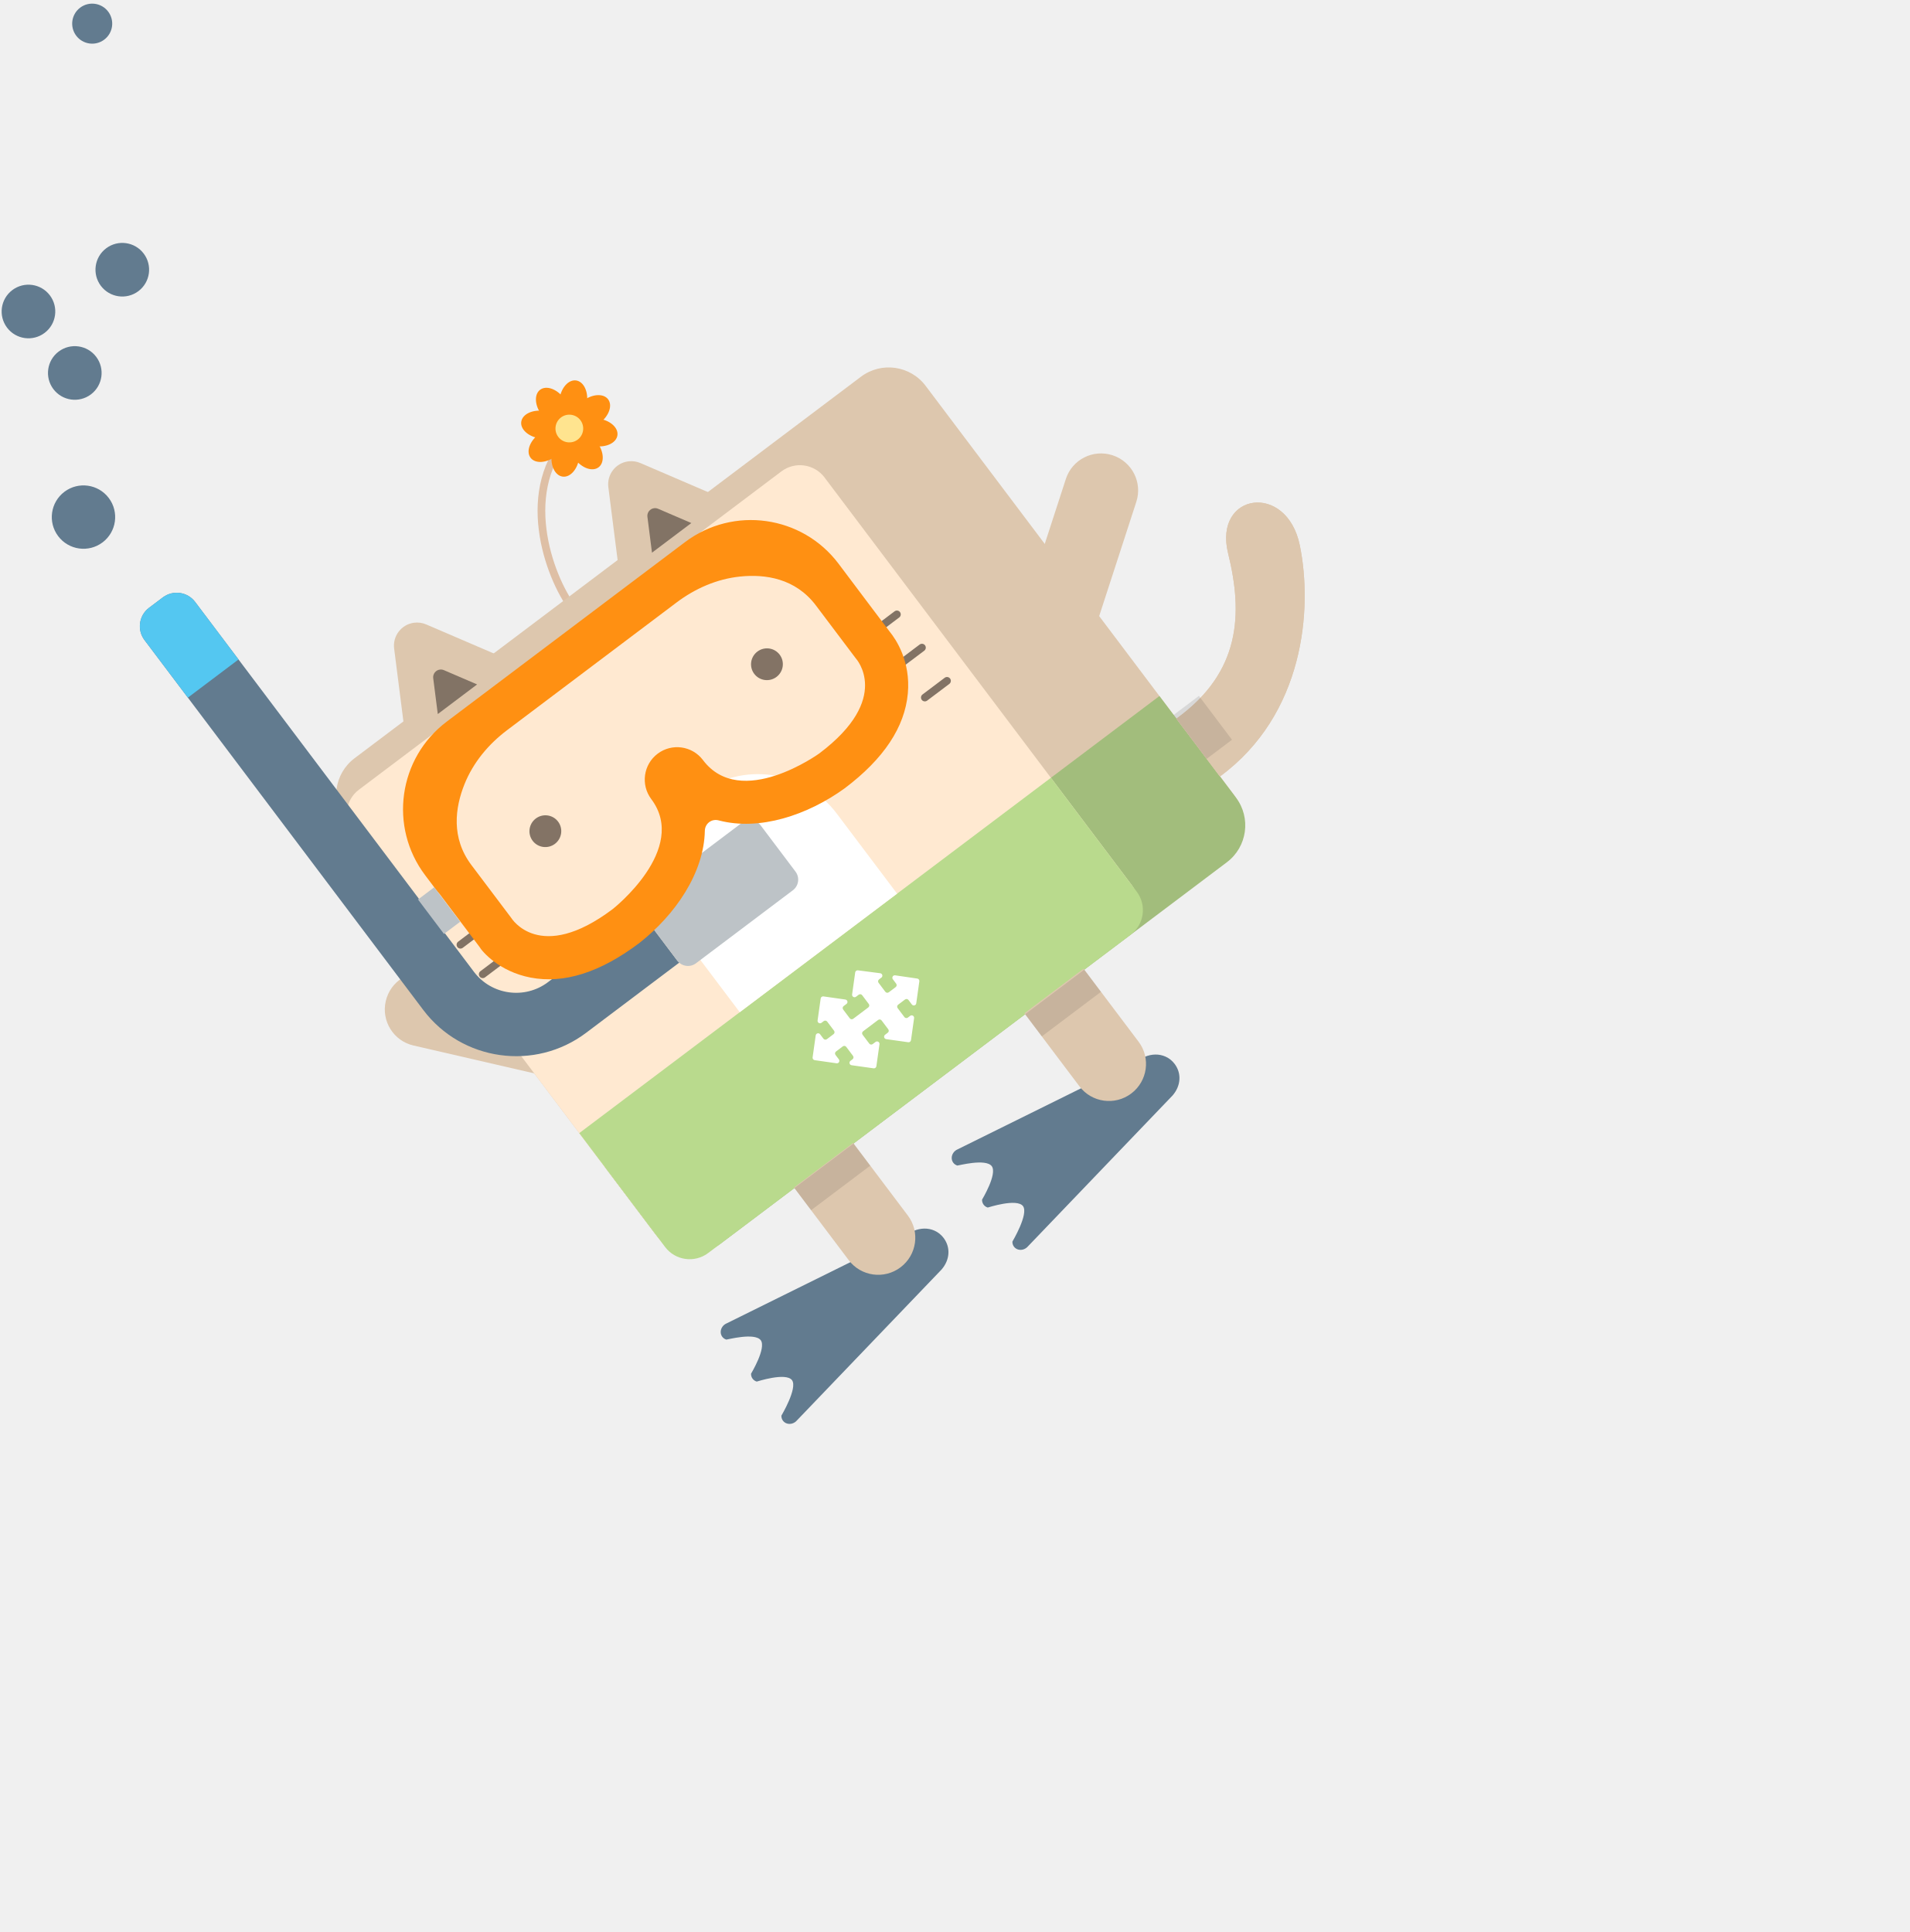
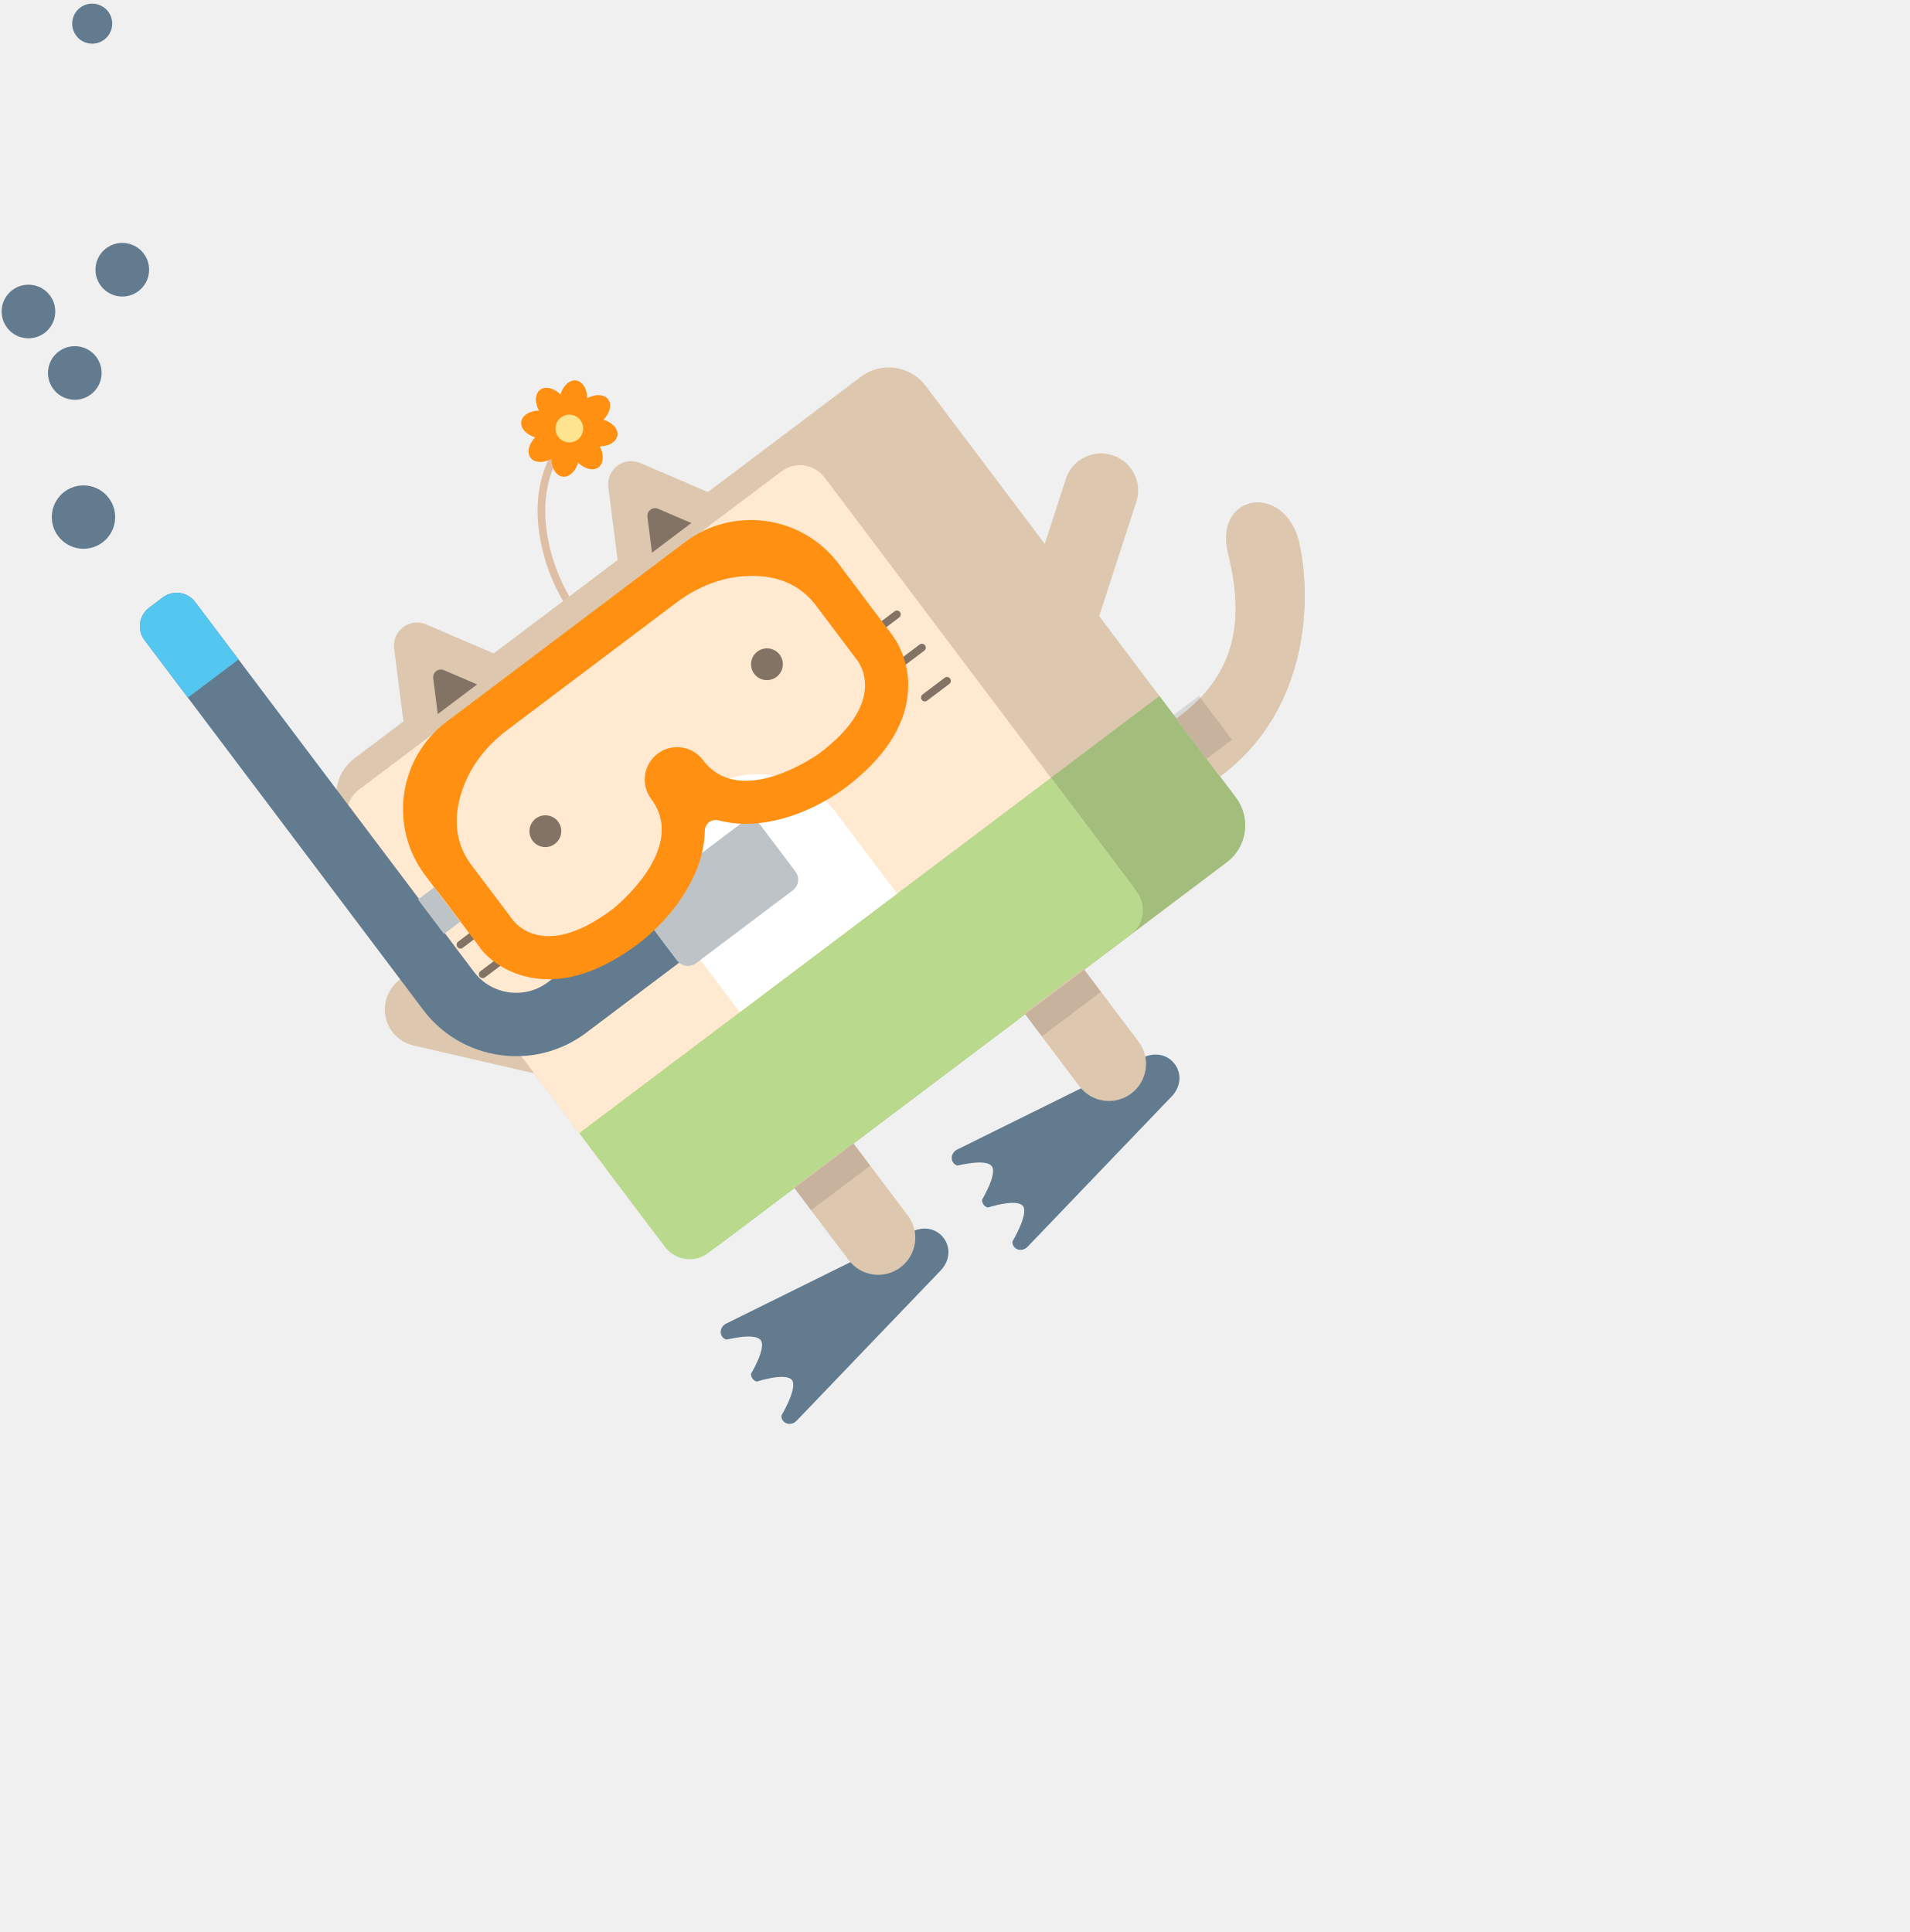
<svg xmlns="http://www.w3.org/2000/svg" xmlns:xlink="http://www.w3.org/1999/xlink" width="248px" height="251px" viewBox="0 0 248 251" version="1.1">
  <defs>
    <path d="M0.64,16.891 C10.947,17.09 15.738,11.256 18.931,3.788 C22.124,-3.68 30.635,0.944 26.988,8.578 C23.341,16.212 14.208,26.457 0.64,26.292 C0.64,16.891 0.64,23.94 0.64,16.891 Z" id="path-1" />
  </defs>
  <g id="Habitat-SaaS-Onboarding/desktop" stroke="none" stroke-width="1" fill="none" fill-rule="evenodd">
    <g id="Habitat-5-mins-flow-V2---cover" transform="translate(-936, -54)">
      <g id="snorkelling-habicat" transform="translate(1037.345, 149.2506) rotate(-37) translate(-1037.345, -149.2506) translate(951.8452, 19.25058)">
        <circle id="Oval-5-Copy-5" fill="#627B8F" cx="30.116" cy="53.116" r="4.116" />
        <circle id="Oval-5-Copy-6" fill="#627B8F" cx="40.483" cy="37.483" r="3.483" />
        <circle id="Oval-5-Copy-7" fill="#627B8F" cx="53.483" cy="30.483" r="3.483" />
        <circle id="Oval-5-Copy-8" fill="#627B8F" cx="40.483" cy="27.483" r="3.483" />
        <circle id="Oval-5-Copy-9" fill="#627B8F" cx="69.6" cy="2.6" r="2.6" />
        <g id="Group-24-Copy" transform="translate(19, 67)">
          <path d="M68.289,15.601 C58.346,16.999 54.73,28.611 54.73,33.822" id="Path-3" stroke="#DEBFA5" />
          <path d="M11.867,79.851 C9.209,79.851 7.056,77.704 7.056,75.055 L7.056,57.331 L16.678,57.331 L16.678,75.055 C16.678,77.704 14.525,79.851 11.867,79.851 Z" id="Shape-Copy-3" fill="#DDC7AE" fill-rule="nonzero" transform="translate(11.86725, 68.59075) rotate(-220) translate(-11.86725, -68.59075) " />
          <rect id="Rectangle-6" fill="#DDC7AE" x="14.381" y="32.326" width="94.356" height="78.456" rx="6" />
          <path d="M20.381,88.787 L108.738,88.787 L108.738,105.306 L108.738,105.306 C108.738,108.62 106.051,111.306 102.738,111.306 L20.381,111.306 L20.381,111.306 C17.068,111.306 14.381,108.62 14.381,105.306 L14.381,94.787 L14.381,94.787 C14.381,91.473 17.068,88.787 20.381,88.787 Z" id="Rectangle-6" fill="#A2BD7C" />
          <rect id="Rectangle-6-Copy" fill="#FFE9D1" x="14.381" y="35.93" width="76.705" height="74.294" rx="4" />
          <ellipse id="Oval-Copy" fill="#837365" fill-rule="nonzero" cx="34.47" cy="54.81" rx="2.069" ry="2.062" />
          <ellipse id="Oval-Copy-2" fill="#837365" fill-rule="nonzero" cx="70.509" cy="54.81" rx="2.069" ry="2.062" />
          <path d="M56.897,64.778 L55.744,65.709 C54.015,67.149 50.91,67.326 48.829,66.129 C48.605,65.997 48.413,65.864 48.221,65.709 L47.069,64.778 C46.685,64.468 46.749,64.002 47.197,63.737 C47.389,63.626 47.645,63.559 47.901,63.559 L56.064,63.559 C56.672,63.559 57.153,63.892 57.153,64.313 C57.153,64.468 57.057,64.645 56.897,64.778 Z" id="Shape-Copy-4" fill="#837365" fill-rule="nonzero" />
          <path d="M16.784,64.761 L20.388,64.761" id="Line-6" stroke="#827365" stroke-linecap="round" stroke-linejoin="round" />
          <path d="M84.284,65.201 L87.888,65.201" id="Line-6-Copy-3" stroke="#827365" stroke-linecap="round" stroke-linejoin="round" />
          <path d="M16.784,59.955 L20.388,59.955" id="Line-6-Copy" stroke="#827365" stroke-linecap="round" stroke-linejoin="round" />
          <path d="M84.284,59.795 L87.888,59.795" id="Line-6-Copy-4" stroke="#827365" stroke-linecap="round" stroke-linejoin="round" />
          <path d="M16.784,70.767 L20.388,70.767" id="Line-6-Copy-2" stroke="#827365" stroke-linecap="round" stroke-linejoin="round" />
          <path d="M84.284,70.607 L87.888,70.607" id="Line-6-Copy-5" stroke="#827365" stroke-linecap="round" stroke-linejoin="round" />
          <g id="Group-2" transform="translate(61.23207, 21.7367)">
            <path d="M11.878,2.302 L17.712,12.511 L0.835,12.511 L6.669,2.302 L6.669,2.302 C7.491,0.864 9.323,0.364 10.762,1.186 C11.227,1.452 11.612,1.837 11.878,2.302 Z" id="Triangle-Copy-4" fill="#DDC7AE" />
            <path d="M10.142,8.433 L12.472,12.511 L6.075,12.511 L8.405,8.433 L8.405,8.433 C8.679,7.953 9.29,7.787 9.77,8.061 C9.925,8.149 10.053,8.278 10.142,8.433 Z" id="Triangle-Copy-5" fill="#827365" />
          </g>
          <g id="Group-2-Copy" transform="translate(26.39442, 21.7367)">
            <path d="M11.878,2.302 L17.712,12.511 L0.835,12.511 L6.669,2.302 L6.669,2.302 C7.491,0.864 9.323,0.364 10.762,1.186 C11.227,1.452 11.612,1.837 11.878,2.302 Z" id="Triangle-Copy-4" fill="#DDC7AE" />
            <path d="M10.142,8.433 L12.472,12.511 L6.075,12.511 L8.405,8.433 L8.405,8.433 C8.679,7.953 9.29,7.787 9.77,8.061 C9.925,8.149 10.053,8.278 10.142,8.433 Z" id="Triangle-Copy-5" fill="#827365" />
          </g>
          <path d="M108.723,92.463 C119.03,92.662 123.82,86.828 127.014,79.36 C130.207,71.893 138.717,76.516 135.071,84.15 C131.424,91.785 122.291,102.029 108.723,101.865 C108.723,92.463 108.723,99.512 108.723,92.463 Z" id="Path-2" fill="#DDC7AE" />
          <g id="Rectangle-3-Copy-2" transform="translate(108.0827, 75.57236)">
            <mask id="mask-2" fill="white">
              <use xlink:href="#path-1" />
            </mask>
            <use id="Mask" fill="#DDC7AE" xlink:href="#path-1" />
            <rect fill-opacity="0.1" fill="#000000" mask="url(#mask-2)" transform="translate(2.702355, 21.36345) rotate(-90) translate(-2.702355, -21.36345) " x="-2.375" y="19.301" width="10.154" height="4.125" />
          </g>
          <path d="M113.473,77.857 C110.815,77.857 108.662,75.71 108.662,73.061 L108.662,55.337 L118.284,55.337 L118.284,73.061 C118.284,75.71 116.131,77.857 113.473,77.857 Z" id="Shape-Copy-6" fill="#DDC7AE" fill-rule="nonzero" transform="translate(113.4728, 66.59681) rotate(-125) translate(-113.4728, -66.59681) " />
          <g id="Group-28" transform="translate(59.20735, 5.897054)">
            <g id="Group-27" fill="#FF9012">
              <g id="Group-25" transform="translate(2.92569, 2.702921)">
                <ellipse id="Oval-2" transform="translate(9.910711, 6.306816) rotate(-270) translate(-9.910711, -6.306816) " cx="9.911" cy="6.307" rx="1.802" ry="2.703" />
                <ellipse id="Oval-2" cx="6.307" cy="2.703" rx="1.802" ry="2.703" />
                <ellipse id="Oval-2" transform="translate(2.702921, 6.306816) rotate(-90) translate(-2.702921, -6.306816) " cx="2.703" cy="6.307" rx="1.802" ry="2.703" />
                <ellipse id="Oval-2" transform="translate(6.306816, 9.910711) rotate(-180) translate(-6.306816, -9.910711) " cx="6.307" cy="9.911" rx="1.802" ry="2.703" />
              </g>
              <g id="Group-25" transform="translate(9.232506, 9.282941) rotate(45) translate(-9.232506, -9.282941) translate(2.732506, 2.782941)">
                <ellipse id="Oval-2" transform="translate(9.910711, 6.306816) rotate(-270) translate(-9.910711, -6.306816) " cx="9.911" cy="6.307" rx="1.802" ry="2.703" />
                <ellipse id="Oval-2" cx="6.307" cy="2.703" rx="1.802" ry="2.703" />
                <ellipse id="Oval-2" transform="translate(2.702921, 6.306816) rotate(-90) translate(-2.702921, -6.306816) " cx="2.703" cy="6.307" rx="1.802" ry="2.703" />
                <ellipse id="Oval-2" transform="translate(6.306816, 9.910711) rotate(-180) translate(-6.306816, -9.910711) " cx="6.307" cy="9.911" rx="1.802" ry="2.703" />
              </g>
            </g>
            <path d="M9.233,10.812 C8.239,10.812 7.431,10.003 7.431,9.01 C7.431,8.016 8.239,7.208 9.233,7.208 C10.226,7.208 11.034,8.016 11.034,9.01 C11.034,10.003 10.226,10.812 9.233,10.812" id="Fill-4" fill="#FFE48F" />
          </g>
          <path d="M21.143,142.815 C20.775,142.529 20.606,142.023 20.721,141.55 L25.748,114.906 C25.996,113.928 26.565,113.158 27.351,112.724 C27.802,112.474 28.298,112.347 28.826,112.347 C28.846,112.347 28.866,112.348 28.887,112.348 C30.393,112.378 31.589,113.425 31.936,115.016 L36.293,141.859 C36.392,142.337 36.207,142.837 35.83,143.107 C35.651,143.236 35.444,143.304 35.229,143.304 C34.994,143.304 34.77,143.223 34.581,143.071 C34.569,143.062 33.013,139.22 31.728,139.194 C30.407,139.194 29.132,142.952 29.118,142.962 C28.939,143.097 28.725,143.169 28.502,143.169 C28.267,143.169 28.043,143.089 27.855,142.938 C27.845,142.93 26.416,139.338 25.142,139.313 C23.838,139.313 22.445,142.79 22.386,142.832 C22.21,142.964 21.997,143.036 21.776,143.036 C21.548,143.036 21.329,142.96 21.143,142.815 Z" id="Shape-Copy-7" fill="#627B8F" fill-rule="nonzero" transform="translate(28.50238, 127.8255) rotate(90) translate(-28.50238, -127.8255) " />
          <path d="M58.714,142.815 C58.346,142.529 58.178,142.023 58.292,141.55 L63.319,114.906 C63.568,113.928 64.136,113.158 64.922,112.724 C65.373,112.474 65.869,112.347 66.397,112.347 C66.417,112.347 66.437,112.348 66.458,112.348 C67.964,112.378 69.161,113.425 69.507,115.016 L73.864,141.859 C73.963,142.337 73.778,142.837 73.402,143.107 C73.223,143.236 73.015,143.304 72.801,143.304 C72.565,143.304 72.341,143.223 72.152,143.071 C72.14,143.062 70.585,139.22 69.299,139.194 C67.978,139.194 66.704,142.952 66.69,142.962 C66.51,143.097 66.296,143.169 66.074,143.169 C65.838,143.169 65.614,143.089 65.426,142.938 C65.416,142.93 63.988,139.338 62.713,139.313 C61.41,139.313 60.016,142.79 59.958,142.832 C59.781,142.964 59.568,143.036 59.348,143.036 C59.12,143.036 58.901,142.96 58.714,142.815 Z" id="Shape-Copy-9" fill="#627B8F" fill-rule="nonzero" transform="translate(66.07368, 127.8255) rotate(90) translate(-66.07368, -127.8255) " />
          <path d="M14.381,88.787 L91.087,88.787 L91.087,107.306 L91.087,107.306 C91.087,109.515 89.296,111.306 87.087,111.306 L18.381,111.306 L18.381,111.306 C16.172,111.306 14.381,109.515 14.381,107.306 L14.381,88.787 Z" id="Rectangle-6-Copy" fill="#B9DA8D" />
-           <path d="M61.533,99.615 L59.486,101.662 C59.395,101.755 59.257,101.783 59.137,101.733 C59.017,101.683 58.939,101.565 58.94,101.435 L58.94,100.706 C58.94,100.53 58.798,100.388 58.622,100.388 L57.5,100.388 C57.324,100.388 57.181,100.53 57.181,100.706 L57.181,102.169 C57.181,102.345 57.324,102.487 57.5,102.487 L57.875,102.487 C58.005,102.486 58.123,102.564 58.173,102.684 C58.223,102.804 58.195,102.942 58.102,103.033 L56.055,105.08 C55.932,105.196 55.741,105.196 55.619,105.08 L53.571,103.033 C53.479,102.942 53.451,102.804 53.501,102.684 C53.551,102.564 53.668,102.486 53.798,102.487 L54.235,102.487 C54.411,102.487 54.553,102.345 54.553,102.169 L54.553,100.728 C54.553,100.552 54.411,100.409 54.235,100.409 L51.782,100.409 C51.606,100.409 51.463,100.552 51.463,100.728 L51.463,102.169 C51.463,102.345 51.606,102.487 51.782,102.487 L52.244,102.487 C52.374,102.486 52.492,102.564 52.542,102.684 C52.592,102.804 52.564,102.942 52.471,103.033 L50.424,105.08 C50.301,105.196 50.11,105.196 49.987,105.08 L47.94,103.033 C47.848,102.942 47.82,102.804 47.87,102.684 C47.919,102.564 48.037,102.486 48.167,102.487 L48.499,102.487 C48.675,102.487 48.818,102.345 48.818,102.169 L48.818,100.706 C48.818,100.53 48.675,100.388 48.499,100.388 L47.395,100.388 C47.219,100.388 47.076,100.53 47.076,100.706 L47.076,101.427 C47.077,101.556 47,101.674 46.88,101.724 C46.76,101.774 46.621,101.746 46.53,101.654 L44.5,99.615 C44.385,99.492 44.385,99.301 44.5,99.178 L46.548,97.131 C46.639,97.039 46.777,97.011 46.897,97.061 C47.017,97.111 47.095,97.228 47.093,97.358 L47.093,98.078 C47.093,98.254 47.236,98.397 47.412,98.397 L48.499,98.397 C48.675,98.397 48.818,98.254 48.818,98.078 L48.818,96.594 C48.818,96.418 48.675,96.276 48.499,96.276 L48.137,96.276 C48.007,96.277 47.889,96.199 47.839,96.079 C47.789,95.959 47.817,95.821 47.91,95.73 L49.957,93.683 C50.08,93.567 50.271,93.567 50.393,93.683 L52.428,95.726 C52.52,95.817 52.548,95.955 52.498,96.075 C52.448,96.195 52.331,96.273 52.201,96.271 L51.738,96.271 C51.562,96.271 51.419,96.414 51.419,96.59 L51.419,98.022 C51.419,98.198 51.562,98.34 51.738,98.34 L54.191,98.34 C54.367,98.34 54.51,98.198 54.51,98.022 L54.51,96.59 C54.51,96.414 54.367,96.271 54.191,96.271 L53.755,96.271 C53.625,96.273 53.507,96.195 53.457,96.075 C53.407,95.955 53.435,95.817 53.528,95.726 L55.575,93.678 C55.698,93.563 55.889,93.563 56.011,93.678 L58.102,95.726 C58.195,95.817 58.223,95.955 58.173,96.075 C58.123,96.195 58.005,96.273 57.875,96.271 L57.5,96.271 C57.324,96.271 57.181,96.414 57.181,96.59 L57.181,98.052 C57.181,98.228 57.324,98.371 57.5,98.371 L58.622,98.371 C58.798,98.371 58.94,98.228 58.94,98.052 L58.94,97.336 C58.939,97.206 59.017,97.089 59.137,97.039 C59.257,96.989 59.395,97.017 59.486,97.109 L61.533,99.178 C61.649,99.301 61.649,99.492 61.533,99.615 L61.533,99.615 Z" id="Shape" fill="#FFFFFF" fill-rule="nonzero" />
          <path d="M37.212,127.826 C34.554,127.826 32.401,125.679 32.401,123.03 L32.401,111.217 L42.023,111.217 L42.023,123.03 C42.023,125.679 39.87,127.826 37.212,127.826 Z" id="Shape" fill="#DDC7AE" fill-rule="nonzero" />
          <path d="M74.736,127.826 C72.078,127.826 69.925,125.679 69.925,123.03 L69.925,111.15 L79.548,111.15 L79.548,123.03 C79.548,125.679 77.394,127.826 74.736,127.826 Z" id="Shape-Copy-2" fill="#DDC7AE" fill-rule="nonzero" />
          <rect id="Rectangle-3" fill-opacity="0.1" fill="#000000" x="32.401" y="111.306" width="9.622" height="3.604" />
          <rect id="Rectangle-3-Copy" fill-opacity="0.1" fill="#000000" x="69.925" y="111.306" width="9.622" height="3.604" />
          <path d="M53.278,62.929 L53.278,62.929 L53.278,62.929 C60.345,62.929 66.074,68.658 66.074,75.725 L66.074,88.787 L40.483,88.787 L40.483,75.725 L40.483,75.725 C40.483,68.658 46.212,62.929 53.278,62.929 Z" id="Rectangle-Copy-9" fill="#FFFFFF" />
          <g id="Group-4" transform="translate(7.828236, 0.069432)" fill-rule="nonzero">
            <path d="M0,3.581 L0,63.742 C0,72.07 6.776,78.846 15.104,78.846 L30.281,78.846 C30.254,78.727 30.208,78.614 30.208,78.487 L30.208,70.969 C30.208,70.841 30.254,70.729 30.281,70.609 L15.104,70.609 C11.318,70.609 8.238,67.529 8.238,63.744 L8.238,3.581 L8.238,3.581 C8.238,1.924 6.895,0.581 5.238,0.581 L3,0.581 L3,0.581 C1.343,0.581 2.41183085e-16,1.924 4.4408921e-16,3.581 Z" id="Shape" fill="#627B8F" />
            <path d="M3,0.581 L5.238,0.581 L5.238,0.581 C6.895,0.581 8.238,1.924 8.238,3.581 L8.238,12.939 L0,12.939 L0,3.581 L0,3.581 C-2.02906125e-16,1.924 1.343,0.581 3,0.581 Z" id="Rectangle-path" fill="#54C7F1" />
            <path d="M47.698,80.219 L31.941,80.219 C30.984,80.219 30.208,79.444 30.208,78.487 L30.208,70.969 C30.208,70.011 30.984,69.235 31.941,69.235 L47.697,69.235 C48.655,69.235 49.431,70.011 49.431,70.968 L49.431,78.485 C49.431,79.444 48.655,80.219 47.698,80.219 Z" id="Shape" fill="#BDC3C7" />
          </g>
          <g id="Group-3" transform="translate(15.65647, 35.72884)" fill-rule="nonzero">
            <path d="M70.141,14.245 L70.133,21.017 L70.133,25.289 C70.182,26.598 69.997,30.016 67.185,33.123 C64.238,36.378 59.573,38.03 53.219,38.03 C47.272,37.919 41.018,35.814 37.638,31.509 C37.053,30.764 35.972,30.764 35.386,31.509 C32.008,35.815 25.753,37.919 19.801,38.03 C13.448,38.03 8.788,36.378 5.84,33.121 C3.029,30.014 2.845,26.596 2.936,25.9 L2.936,17.426 C2.893,16.771 2.901,16.732 2.901,16.69 L2.901,14.245 C2.901,6.381 9.278,0.004 17.142,0.004 L22.729,0.004 L50.298,0.004 L55.9,0.004 C63.764,0.004 70.141,6.381 70.141,14.245 Z M22.729,5.608 C19.704,5.608 16.688,6.319 14.099,7.884 C11.298,9.576 8.496,12.378 8.496,16.814 L8.496,25.422 C8.496,25.422 7.796,32.427 19.703,32.427 C19.703,32.427 32.31,32.193 32.31,24.022 C32.319,21.7 34.2,19.819 36.521,19.819 C38.842,19.819 40.724,21.7 40.724,24.022 C40.715,32.193 53.323,32.427 53.323,32.427 C65.23,32.427 64.529,25.422 64.529,25.422 L64.529,16.814 C64.529,12.378 61.728,9.576 58.926,7.884 C56.337,6.319 53.323,5.608 50.297,5.608 L22.729,5.608 Z" id="Combined-Shape" fill="#FF9012" />
            <rect id="Rectangle-path" fill="#BDC3C7" x="0.264" y="16.215" width="2.637" height="5.603" />
          </g>
        </g>
      </g>
    </g>
  </g>
</svg>
